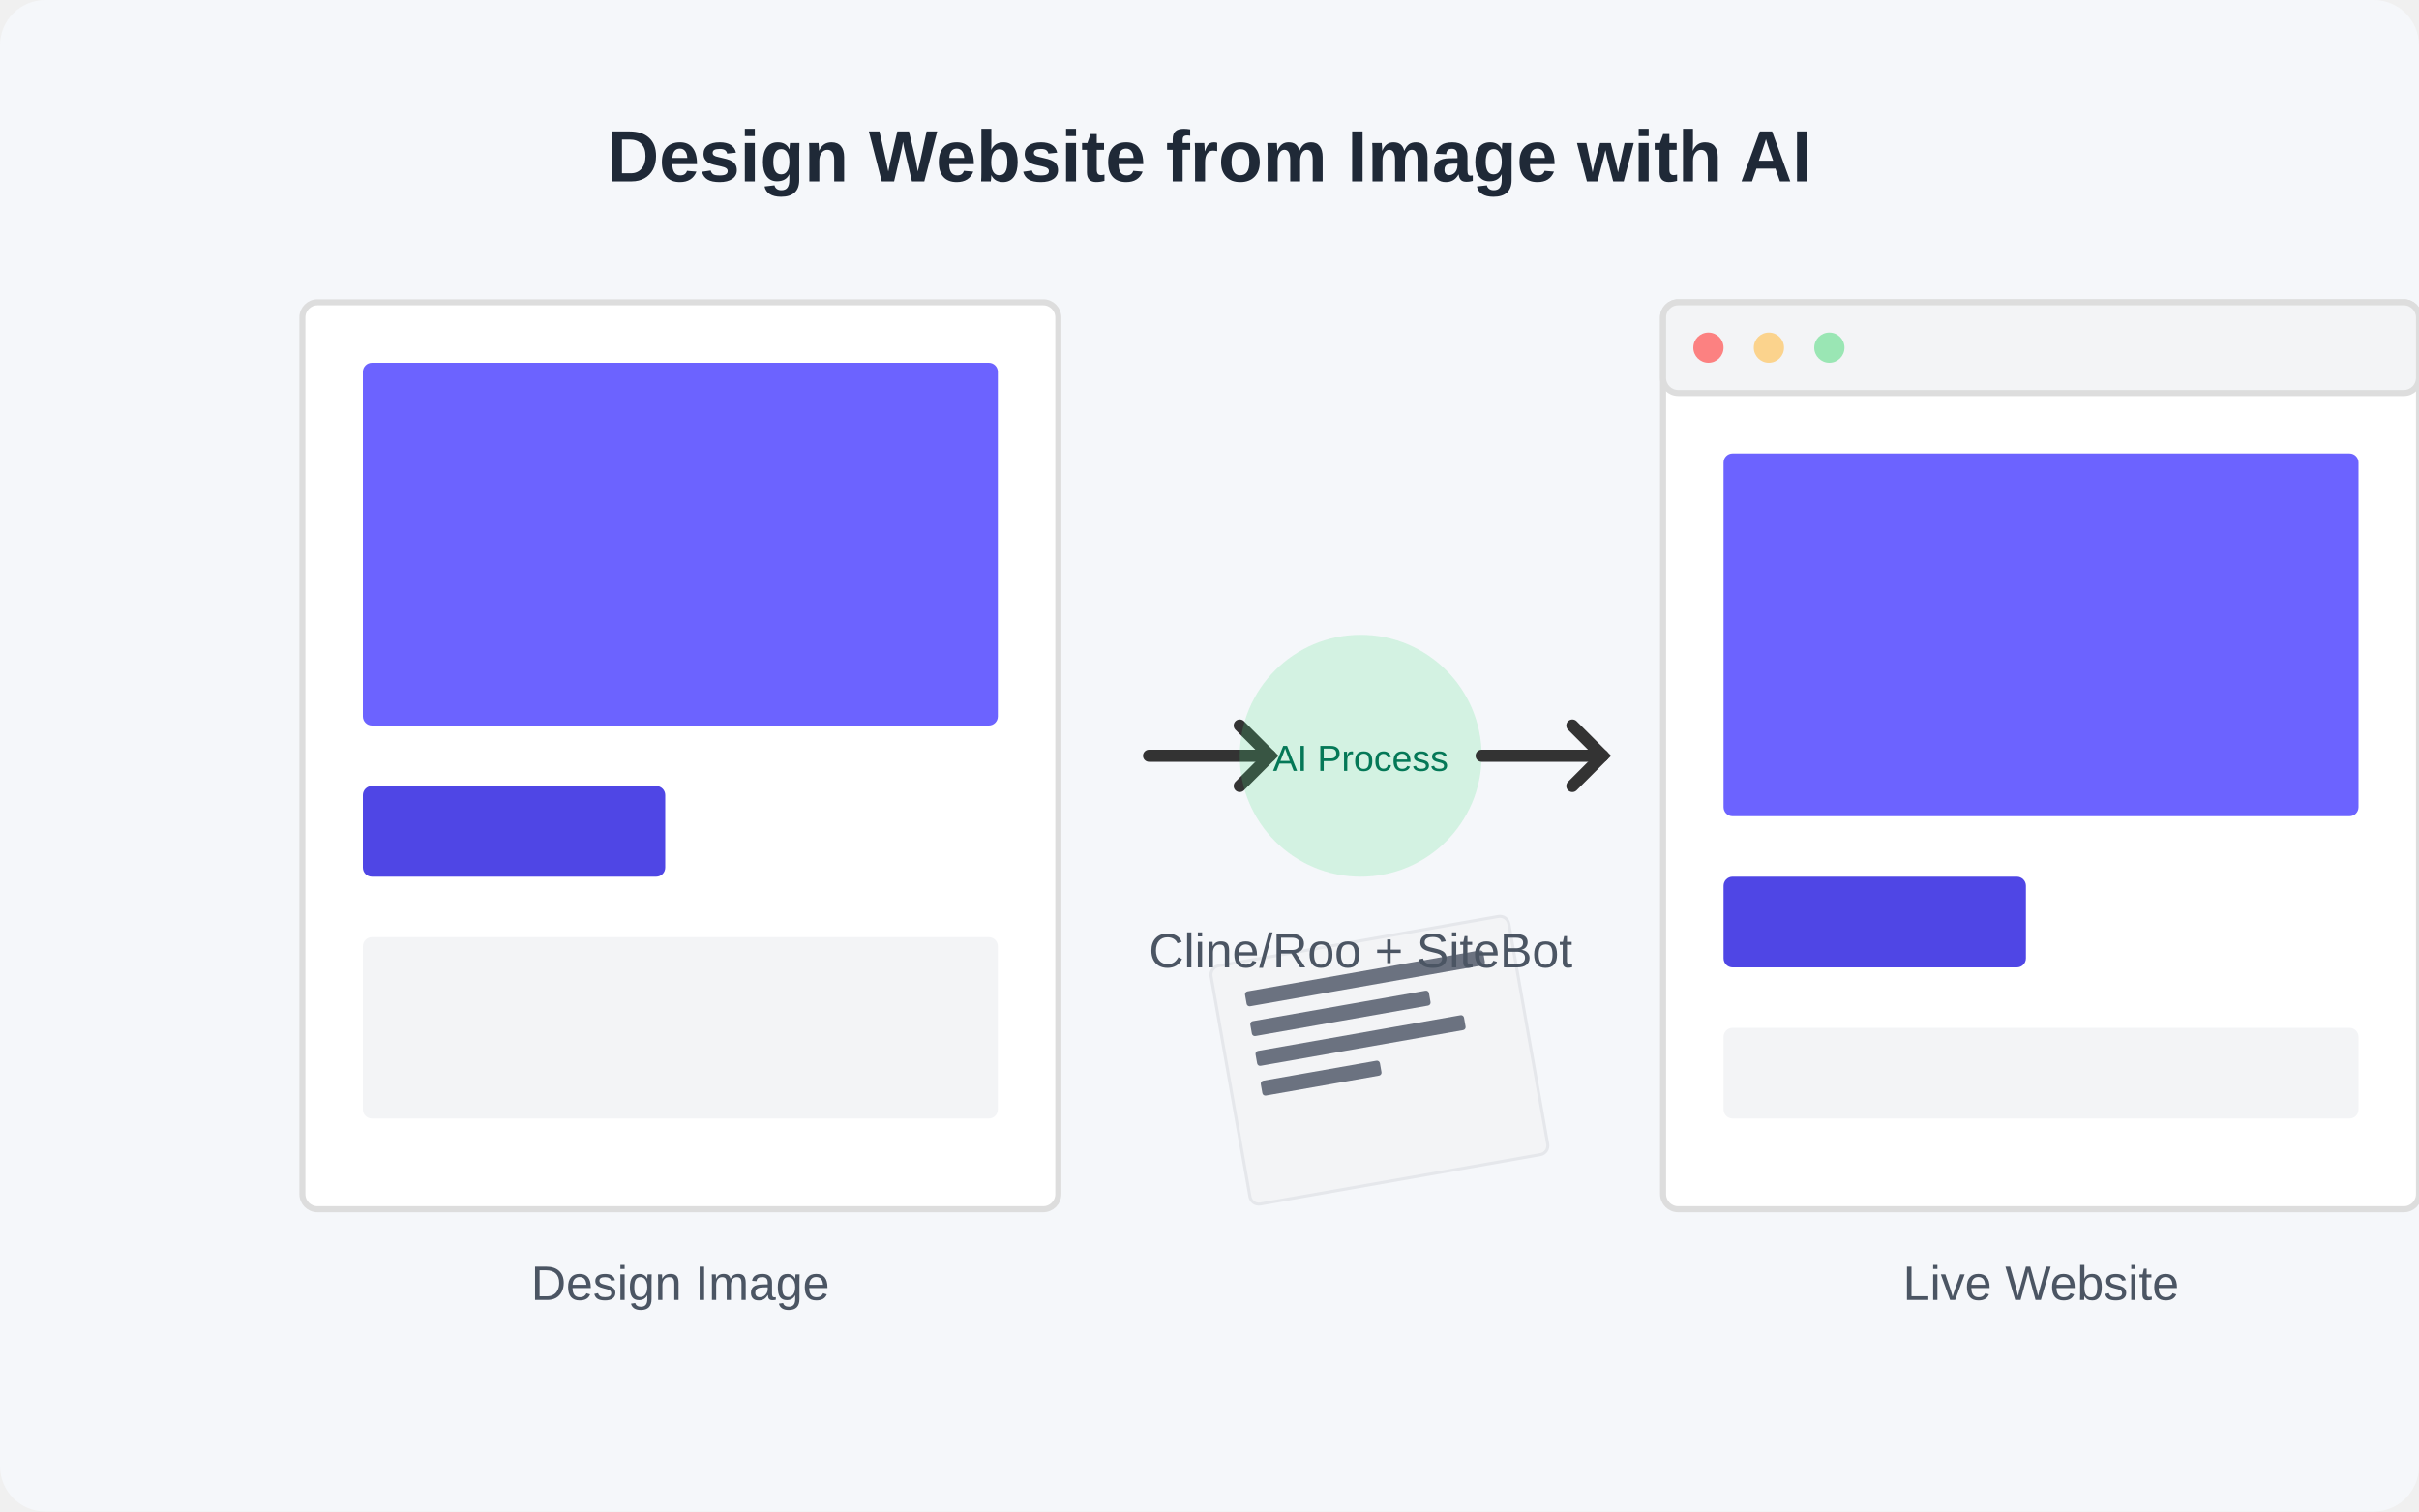
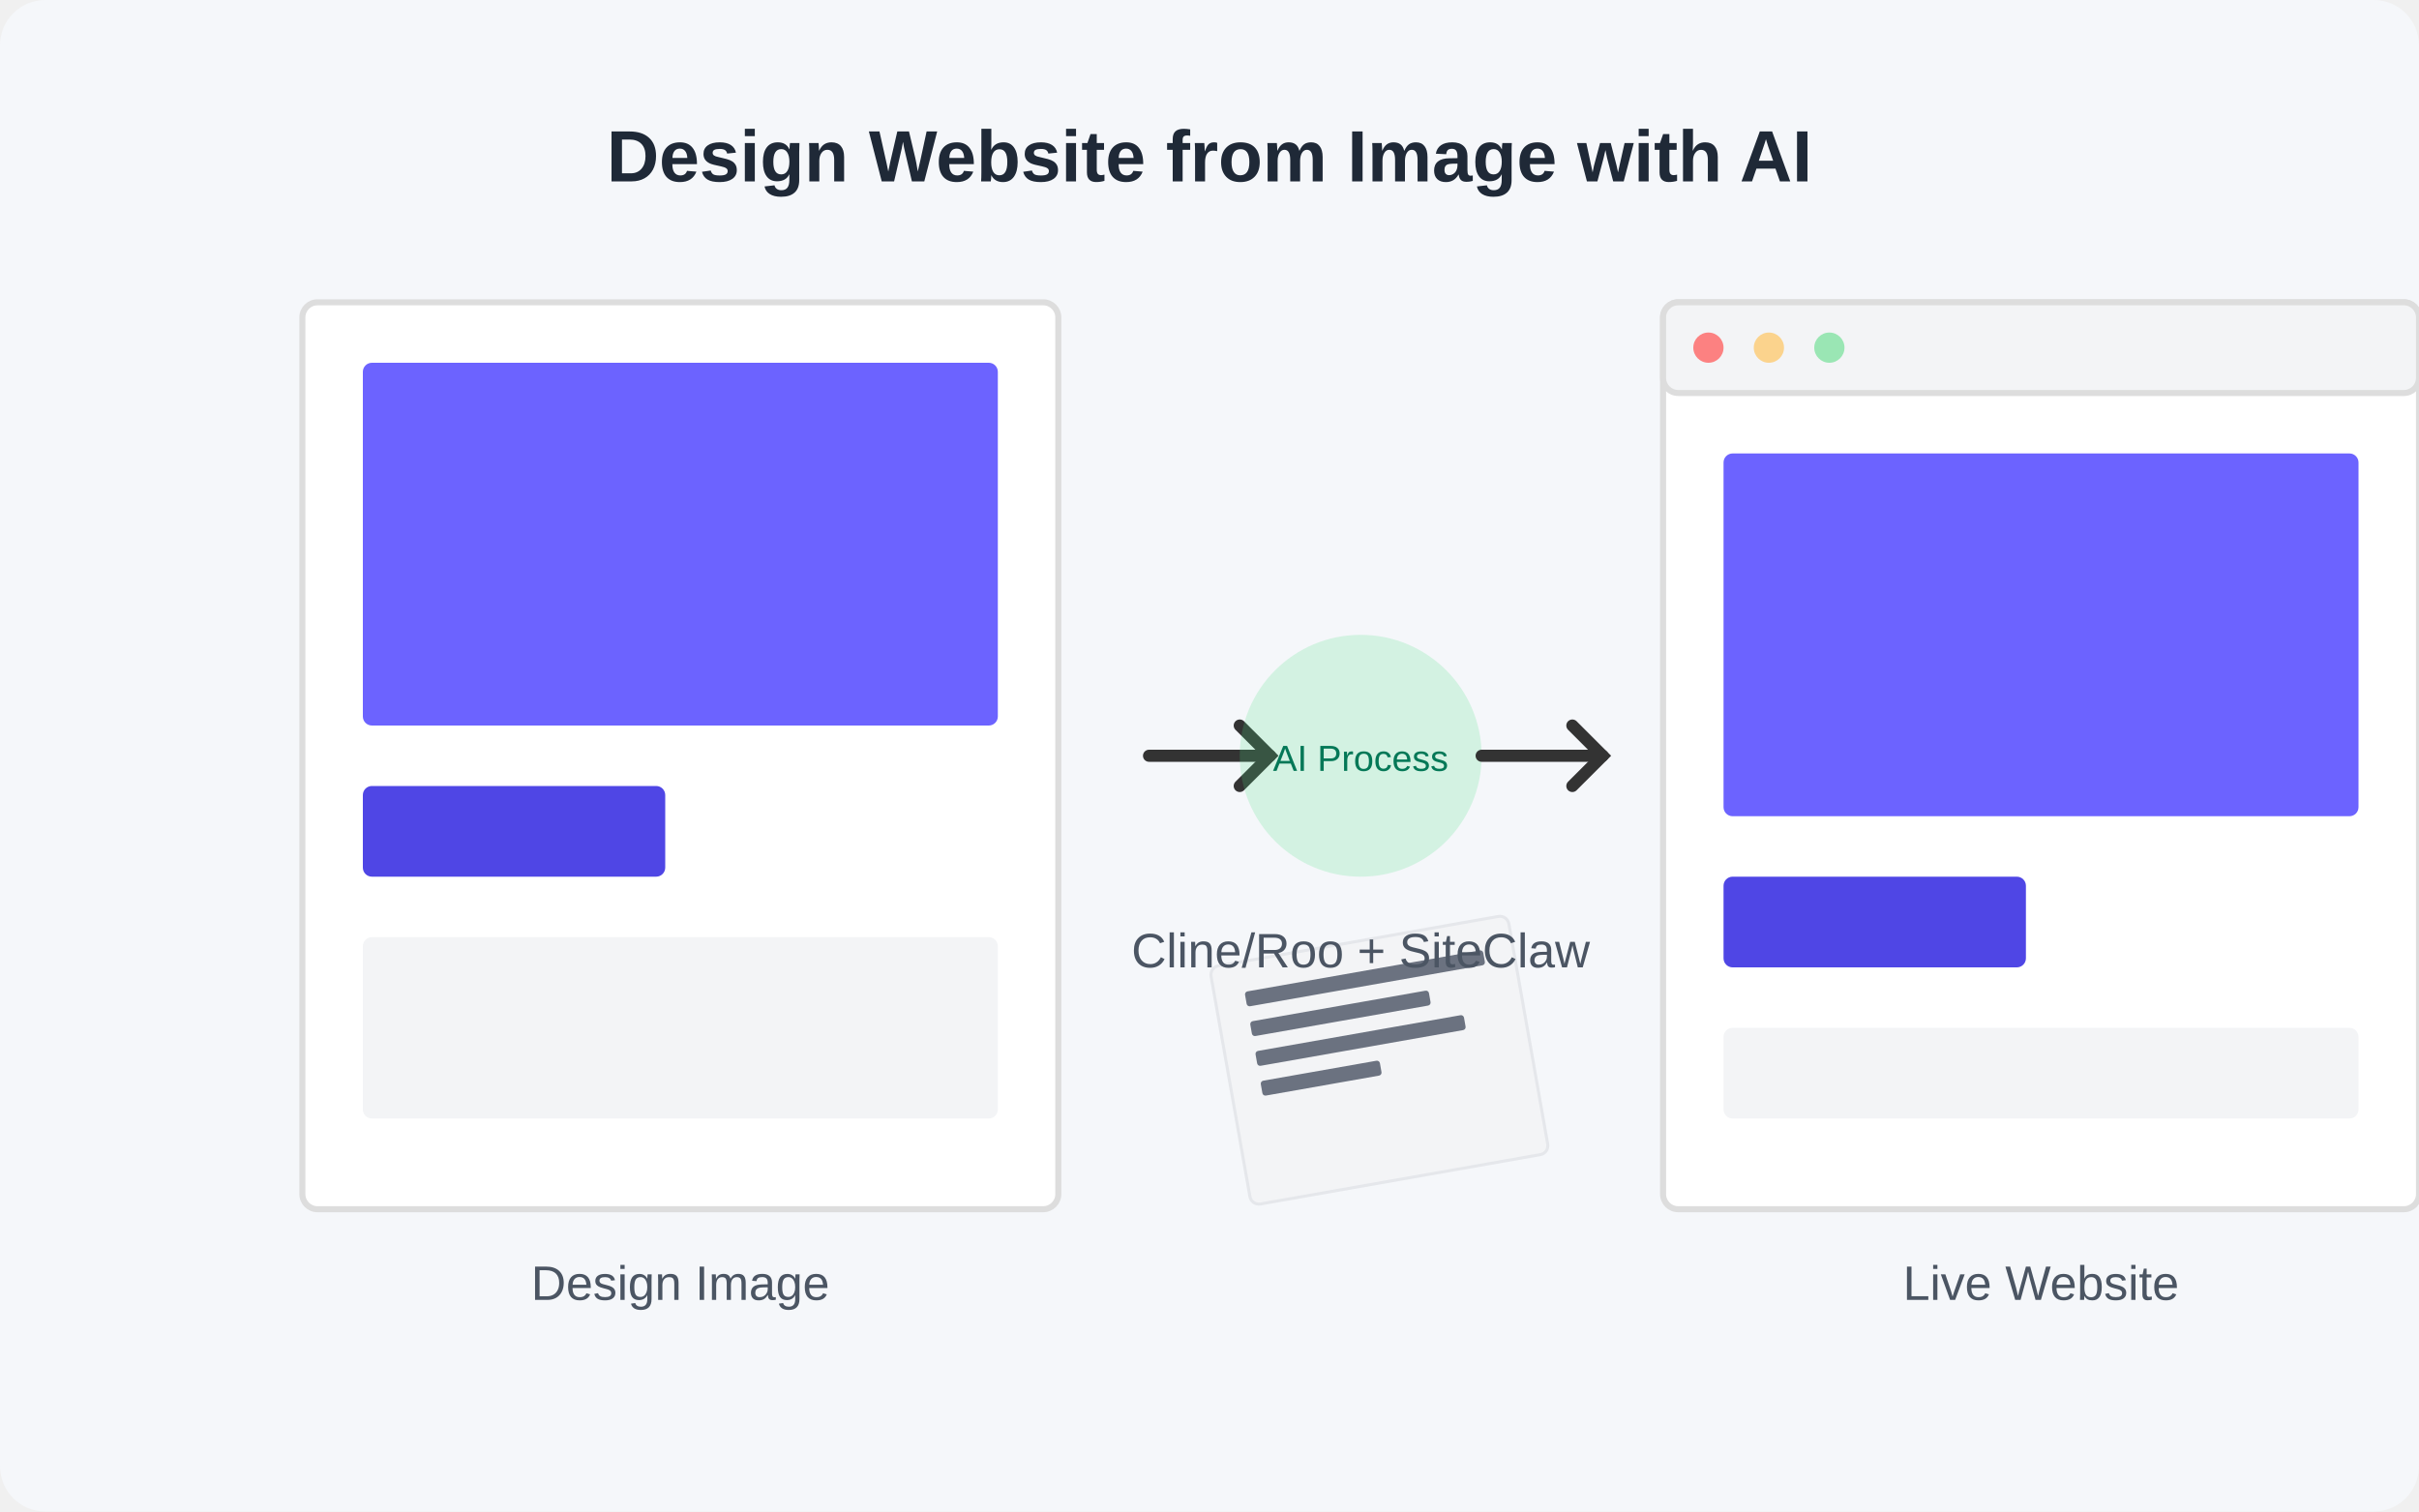
<svg xmlns="http://www.w3.org/2000/svg" viewBox="0 0 800 500">
  <rect width="800" height="500" fill="#f5f7fa" rx="15" ry="15" />
  <rect x="100" y="100" width="250" height="300" fill="#ffffff" stroke="#dddddd" stroke-width="2" rx="5" ry="5" />
  <rect x="120" y="120" width="210" height="120" fill="#6c63ff" rx="3" ry="3" />
  <rect x="120" y="260" width="100" height="30" fill="#4f46e5" rx="3" ry="3" />
  <rect x="120" y="310" width="210" height="60" fill="#f3f4f6" rx="3" ry="3" />
  <path d="M380 250 L420 250" stroke="#333333" stroke-width="4" stroke-linecap="round" />
  <path d="M410 240 L420 250 L410 260" stroke="#333333" stroke-width="4" stroke-linecap="round" fill="none" />
  <circle cx="450" cy="250" r="40" fill="#4ade80" opacity="0.2" />
  <text x="450" y="255" font-family="Arial" font-size="12" fill="#047857" text-anchor="middle">AI Process</text>
  <path d="M490 250 L530 250" stroke="#333333" stroke-width="4" stroke-linecap="round" />
  <path d="M520 240 L530 250 L520 260" stroke="#333333" stroke-width="4" stroke-linecap="round" fill="none" />
  <rect x="550" y="100" width="250" height="300" fill="#ffffff" stroke="#dddddd" stroke-width="2" rx="5" ry="5" />
  <rect x="550" y="100" width="250" height="30" fill="#f3f4f6" stroke="#dddddd" stroke-width="2" rx="5" ry="5" />
  <circle cx="565" cy="115" r="5" fill="#fc8181" />
  <circle cx="585" cy="115" r="5" fill="#fbd38d" />
  <circle cx="605" cy="115" r="5" fill="#9ae6b4" />
  <rect x="570" y="150" width="210" height="120" fill="#6c63ff" rx="3" ry="3" />
  <rect x="570" y="290" width="100" height="30" fill="#4f46e5" rx="3" ry="3" />
  <rect x="570" y="340" width="210" height="30" fill="#f3f4f6" rx="3" ry="3" />
  <rect x="400" y="320" width="100" height="80" fill="#f3f4f6" stroke="#e5e7eb" stroke-width="1" rx="3" ry="3" transform="rotate(-10, 400, 320)" />
  <rect x="410" y="330" width="80" height="5" fill="#6b7280" rx="1" ry="1" transform="rotate(-10, 400, 320)" />
  <rect x="410" y="340" width="60" height="5" fill="#6b7280" rx="1" ry="1" transform="rotate(-10, 400, 320)" />
  <rect x="410" y="350" width="70" height="5" fill="#6b7280" rx="1" ry="1" transform="rotate(-10, 400, 320)" />
  <rect x="410" y="360" width="40" height="5" fill="#6b7280" rx="1" ry="1" transform="rotate(-10, 400, 320)" />
  <text x="400" y="60" font-family="Arial" font-size="24" font-weight="bold" fill="#1f2937" text-anchor="middle">Design Website from Image with AI</text>
  <text x="225" y="430" font-family="Arial" font-size="16" fill="#4b5563" text-anchor="middle">Design Image</text>
-   <text x="450" y="320" font-family="Arial" font-size="16" fill="#4b5563" text-anchor="middle">Cline/Roo + SiteBot</text>
+   <text x="450" y="320" font-family="Arial" font-size="16" fill="#4b5563" text-anchor="middle">Cline/Roo + SiteClaw</text>
  <text x="675" y="430" font-family="Arial" font-size="16" fill="#4b5563" text-anchor="middle">Live Website</text>
</svg>
